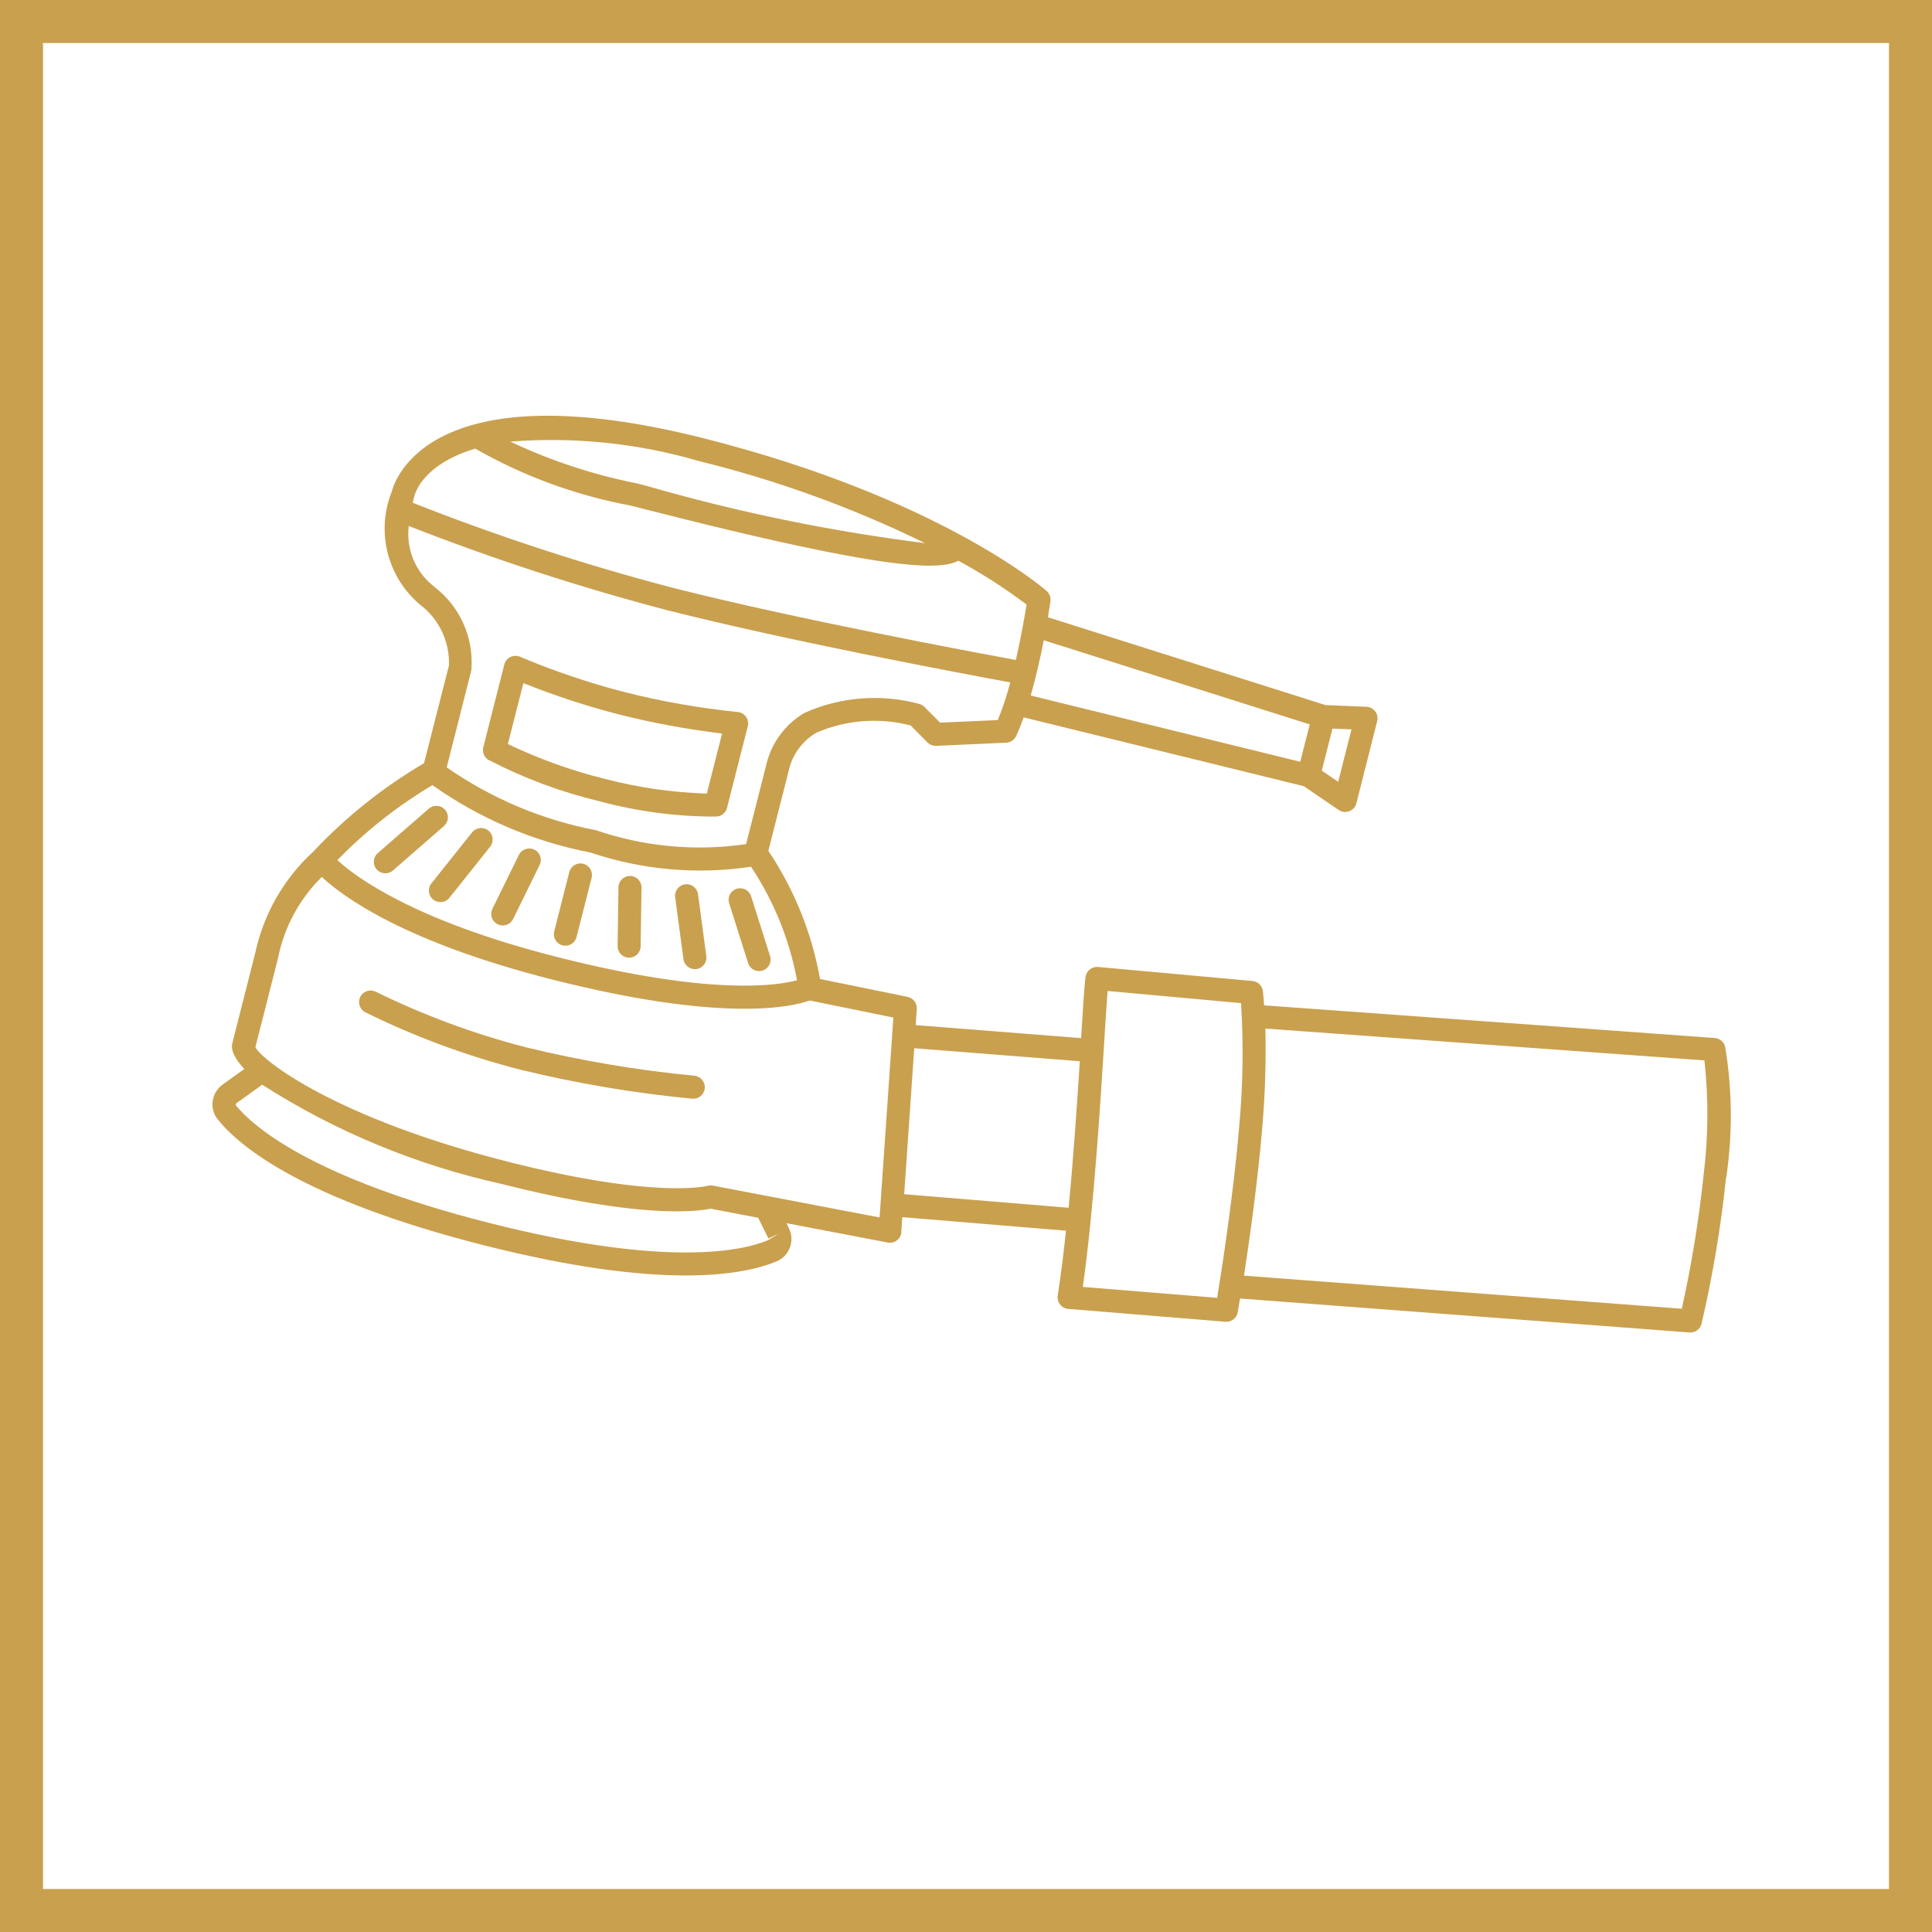
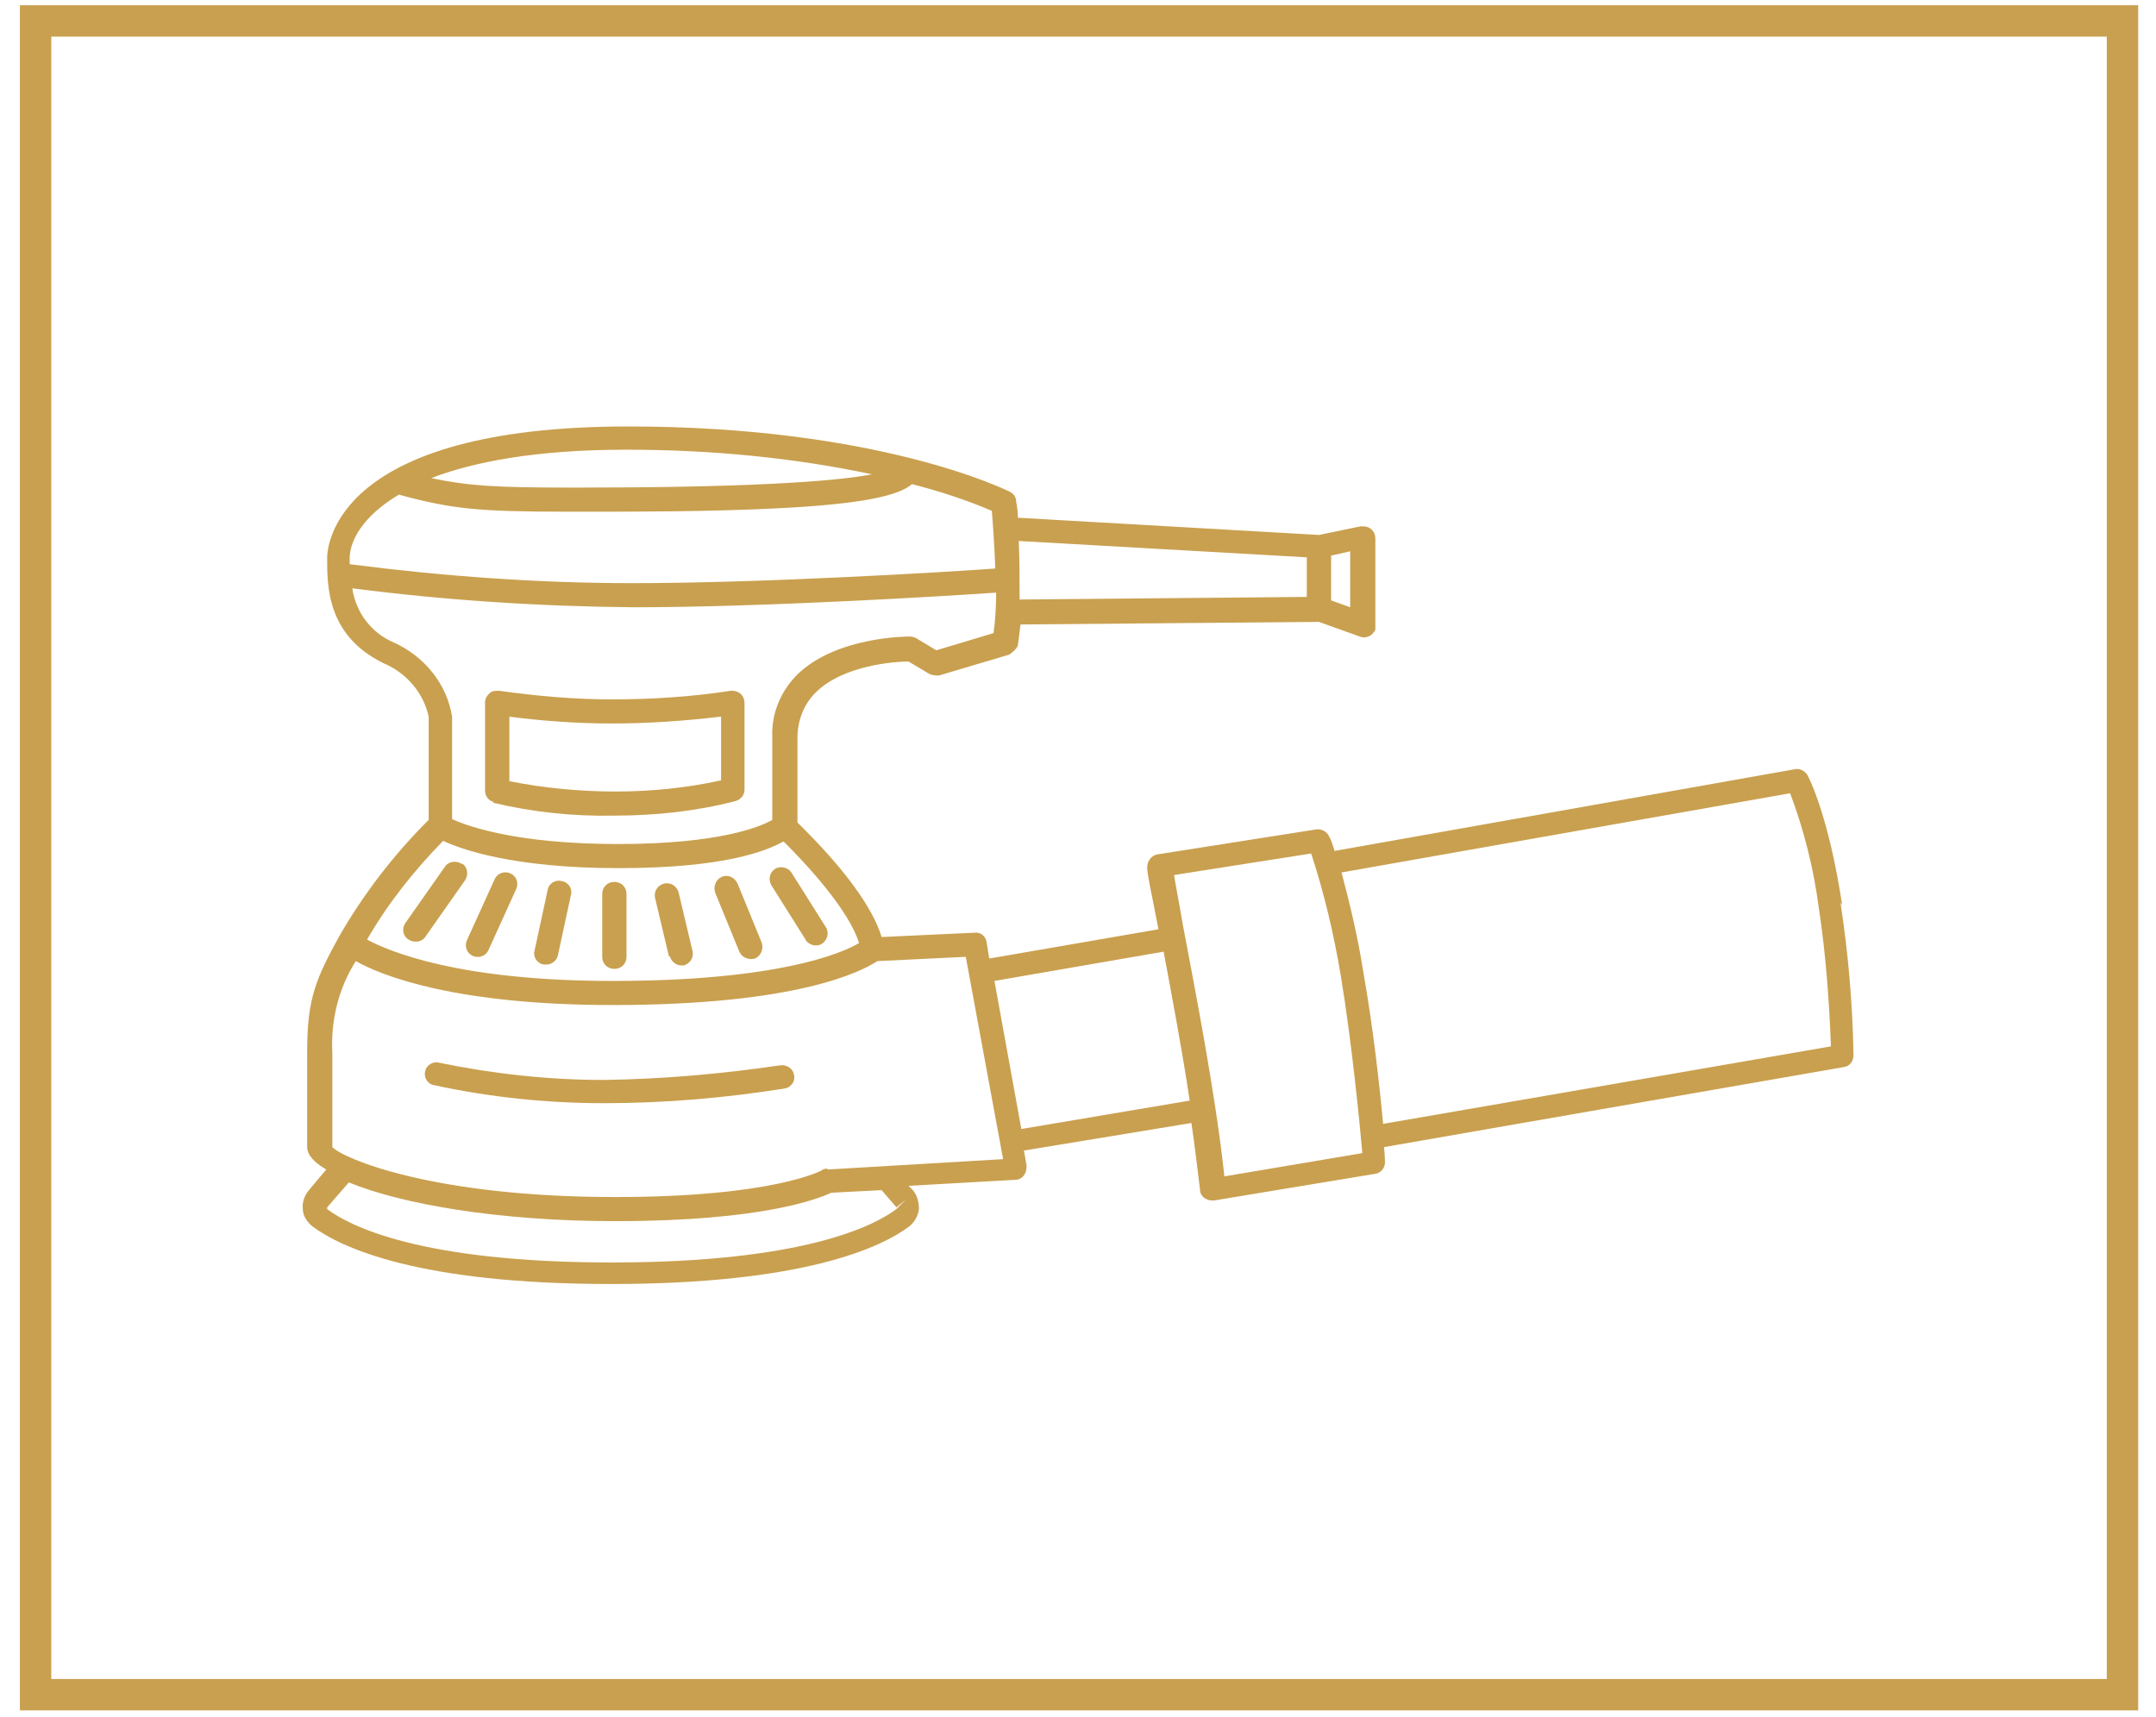
- <svg xmlns="http://www.w3.org/2000/svg" width="46.5" height="46.5" viewBox="0 0 46.5 46.5">
-   <defs>
-     <clipPath id="clip-path">
-       <rect id="Rectangle_121" data-name="Rectangle 121" width="46" height="46" fill="none" />
-     </clipPath>
-   </defs>
-   <g id="Group_70" data-name="Group 70" transform="translate(0.25 0.25)">
-     <path id="Path_354" data-name="Path 354" d="M.535.535h44.93v44.93H.535ZM0,46H46V0H0Z" fill="#C9A04E" stroke="#C9A04E" stroke-width="0.5" />
-     <g id="Group_69" data-name="Group 69">
-       <g id="Group_68" data-name="Group 68" clip-path="url(#clip-path)">
-         <path id="Path_355" data-name="Path 355" d="M54.135,131.536a28.509,28.509,0,0,1-4.053-.684,19,19,0,0,1-3.608-1.335.277.277,0,0,0-.255.493,19.227,19.227,0,0,0,3.727,1.38,29.161,29.161,0,0,0,4.144.7.277.277,0,0,0,.046-.553" transform="translate(-37.677 -105.896)" fill="#C9A04E" />
-         <path id="Path_356" data-name="Path 356" d="M63.141,71.892a10.119,10.119,0,0,0-.028-3.141.278.278,0,0,0-.249-.208l-10.847-.786c-.014-.209-.028-.328-.03-.343a.276.276,0,0,0-.25-.243l-3.716-.338a.278.278,0,0,0-.3.232c-.028.175-.06.689-.108,1.467v.014l-3.982-.313.027-.389a.28.28,0,0,0-.221-.291l-2.108-.43a8.092,8.092,0,0,0-1.244-3.085l.488-1.921a1.414,1.414,0,0,1,.669-.923,3.51,3.51,0,0,1,2.267-.174l.407.41a.277.277,0,0,0,.21.081l1.684-.076a.277.277,0,0,0,.238-.159c.064-.137.125-.288.183-.45l6.741,1.656.841.573a.278.278,0,0,0,.385-.073.281.281,0,0,0,.04-.088l.5-1.978a.277.277,0,0,0-.2-.337.256.256,0,0,0-.056-.008l-.988-.041-6.681-2.114c.037-.219.058-.363.061-.384a.278.278,0,0,0-.092-.248c-.1-.091-2.619-2.245-8.22-3.667-6.59-1.673-7.463.969-7.541,1.276a2.394,2.394,0,0,0,.67,2.711,1.762,1.762,0,0,1,.707,1.472l-.6,2.352a12.078,12.078,0,0,0-2.676,2.139h0a4.605,4.605,0,0,0-1.384,2.418l-.554,2.182c-.044.171.064.384.289.621l-.521.374a.591.591,0,0,0-.241.4.574.574,0,0,0,.122.441c.529.658,2.062,1.925,6.391,3.025s6.282.717,7.06.391a.572.572,0,0,0,.318-.329.591.591,0,0,0-.021-.466L40.521,73l2.439.466a.277.277,0,0,0,.324-.22c0-.011,0-.022,0-.034l.024-.357,3.941.326c-.059.551-.124,1.082-.2,1.563a.277.277,0,0,0,.206.311.323.323,0,0,0,.046.008l3.782.309a.278.278,0,0,0,.3-.23c0-.005.021-.128.054-.329l10.819.817a.277.277,0,0,0,.29-.211,28.693,28.693,0,0,0,.59-3.526M53.8,62.377l-.395-.269.257-1.012.458.019Zm-.685-1.382-.228.9L46.4,60.3c.13-.455.236-.931.314-1.33ZM43.86,56.633a43.961,43.961,0,0,1-6.718-1.382l-.245-.062a13.04,13.04,0,0,1-3.022-1,12.663,12.663,0,0,1,4.551.471,27.05,27.05,0,0,1,5.435,1.975M33.032,54.358a11.887,11.887,0,0,0,3.728,1.368l.417.106c1.123.285,2.841.716,4.343,1.013,1.959.387,2.791.4,3.14.211A13.278,13.278,0,0,1,46.3,58.111c-.04.249-.129.77-.258,1.334-1.079-.2-5.32-.992-8.248-1.735a55.042,55.042,0,0,1-6.268-2.049c.01-.043.019-.086.03-.129.1-.4.533-.893,1.474-1.175m-.979,3.329a1.6,1.6,0,0,1-.621-1.467,55.686,55.686,0,0,0,6.227,2.029c2.916.74,7.117,1.528,8.251,1.737a7.6,7.6,0,0,1-.3.906l-1.39.062-.376-.379a.281.281,0,0,0-.125-.072,4.135,4.135,0,0,0-2.759.214,1.969,1.969,0,0,0-.927,1.266l-.481,1.894a7.694,7.694,0,0,1-3.617-.335,9.337,9.337,0,0,1-3.589-1.512l.592-2.335a2.284,2.284,0,0,0-.887-2.007M32,62.457a9.781,9.781,0,0,0,3.8,1.621,8.255,8.255,0,0,0,3.868.343,7.351,7.351,0,0,1,1.107,2.732c-.459.126-2.055.385-5.769-.558-3.46-.878-4.861-1.933-5.294-2.334A11.123,11.123,0,0,1,32,62.457m8.087,10.912.249-.121-.261.163c-.575.241-2.38.682-6.709-.417s-5.705-2.348-6.1-2.834l.009-.042.627-.451a17.838,17.838,0,0,0,5.769,2.39c3.32.843,4.7.662,5.024.594l1.145.219Zm-1.341-1.274a.29.29,0,0,0-.131.007c-.012,0-1.221.327-4.8-.582-4.128-1.048-5.907-2.426-6.076-2.756l.543-2.138a3.76,3.76,0,0,1,1.056-1.959c.508.476,1.984,1.565,5.538,2.467,4.158,1.056,5.8.653,6.205.506l2.013.411-.332,4.811Zm4.608.207.242-3.513,3.985.313c-.064,1.012-.151,2.292-.269,3.527Zm4.3,2.232c.267-1.907.424-4.428.519-5.966.03-.482.056-.9.077-1.157l3.212.292a19.34,19.34,0,0,1-.041,2.929c-.131,1.607-.425,3.5-.534,4.165Zm3.879-.271c.137-.894.338-2.323.441-3.584a22.09,22.09,0,0,0,.074-2.363l10.567.766a11.848,11.848,0,0,1-.02,2.756,28.5,28.5,0,0,1-.525,3.221Z" transform="translate(-21.842 -43.81)" fill="#C9A04E" />
-         <path id="Path_357" data-name="Path 357" d="M56.7,108.078a.278.278,0,0,0-.39.044l-.98,1.229a.277.277,0,0,0,.434.346l.98-1.229a.278.278,0,0,0-.044-.39" transform="translate(-45.197 -88.339)" fill="#C9A04E" />
-         <path id="Path_358" data-name="Path 358" d="M64.559,110.752a.277.277,0,0,0-.37.125v0l-.638,1.3a.277.277,0,0,0,.127.371h0a.3.3,0,0,0,.055.02.277.277,0,0,0,.317-.147l.638-1.3a.277.277,0,0,0-.127-.371Z" transform="translate(-51.95 -90.552)" fill="#C9A04E" />
-         <path id="Path_359" data-name="Path 359" d="M72.348,114.464l.362-1.425a.277.277,0,0,0-.538-.136l-.362,1.426a.277.277,0,1,0,.538.136" transform="translate(-58.721 -92.162)" fill="#C9A04E" />
-         <path id="Path_360" data-name="Path 360" d="M80.222,116.04a.278.278,0,0,0,.209.273.273.273,0,0,0,.064.008.277.277,0,0,0,.281-.273h0l.021-1.413a.277.277,0,0,0-.555-.008Z" transform="translate(-65.607 -93.521)" fill="#C9A04E" />
-         <path id="Path_361" data-name="Path 361" d="M88.035,117.24a.277.277,0,0,0,.55-.072l-.2-1.49a.277.277,0,1,0-.55.072Z" transform="translate(-71.835 -94.405)" fill="#C9A04E" />
-         <path id="Path_362" data-name="Path 362" d="M62.577,87.769a11.609,11.609,0,0,0,2.656.99,10.593,10.593,0,0,0,2.82.37.278.278,0,0,0,.256-.209l.5-1.964a.278.278,0,0,0-.2-.337.289.289,0,0,0-.046-.007,18.751,18.751,0,0,1-2.734-.482,18.224,18.224,0,0,1-2.5-.846.277.277,0,0,0-.38.186l-.506,1.992a.277.277,0,0,0,.132.309m.833-1.854a18.7,18.7,0,0,0,2.282.75,19.8,19.8,0,0,0,2.5.464l-.367,1.445a11.059,11.059,0,0,1-2.455-.354,12.145,12.145,0,0,1-2.333-.838Z" transform="translate(-51.061 -69.726)" fill="#C9A04E" />
-         <path id="Path_363" data-name="Path 363" d="M95.354,117.763a.277.277,0,0,0,.53-.163v0l-.457-1.442a.277.277,0,0,0-.529.168Z" transform="translate(-77.599 -94.836)" fill="#C9A04E" />
-         <path id="Path_364" data-name="Path 364" d="M49.735,105.182a.278.278,0,0,0-.392-.027l-1.229,1.07a.277.277,0,0,0,.365.418l1.228-1.07a.277.277,0,0,0,.027-.392" transform="translate(-39.272 -85.942)" fill="#C9A04E" />
-       </g>
-     </g>
-   </g>
+ <svg xmlns="http://www.w3.org/2000/svg" width="103" height="82" viewBox="0 0 103 82" fill="none">
+   <path d="M101.399 1H1.7V80.963H101.399V1Z" stroke="#C9A04F" stroke-width="1.5" stroke-miterlimit="10" />
+   <path d="M37.268 50.895C34.491 51.306 31.672 51.553 28.853 51.594C26.2 51.594 23.588 51.306 20.976 50.771C20.686 50.689 20.354 50.895 20.313 51.183C20.23 51.471 20.437 51.8 20.727 51.841C23.381 52.417 26.117 52.705 28.853 52.705C31.755 52.705 34.615 52.458 37.475 52.005C37.766 51.964 38.014 51.676 37.931 51.347C37.89 51.059 37.6 50.854 37.268 50.895Z" fill="#C9A04F" />
+   <path d="M88.009 43.244C87.346 38.884 86.392 37.115 86.351 37.033C86.227 36.827 85.978 36.704 85.77 36.745L63.758 40.653C63.633 40.241 63.551 40.035 63.509 39.994C63.426 39.748 63.136 39.583 62.887 39.624L55.301 40.817C55.011 40.858 54.804 41.146 54.804 41.434C54.804 41.804 55.052 42.833 55.343 44.396L47.259 45.794L47.134 45.013C47.093 44.725 46.844 44.519 46.554 44.56L42.118 44.766C41.455 42.586 38.802 39.994 38.097 39.295V35.264C38.097 34.441 38.387 33.66 38.968 33.084C40.294 31.768 42.782 31.603 43.403 31.603L44.44 32.22C44.44 32.22 44.73 32.302 44.896 32.261L48.212 31.274C48.212 31.274 48.585 31.027 48.627 30.822C48.668 30.534 48.71 30.205 48.751 29.834L63.012 29.711L64.96 30.41C65.25 30.534 65.582 30.369 65.706 30.081C65.706 29.999 65.706 29.958 65.706 29.876V25.721C65.706 25.392 65.457 25.145 65.126 25.145C65.126 25.145 65.043 25.145 65.001 25.145L63.012 25.557L48.627 24.734C48.627 24.282 48.544 23.994 48.544 23.952C48.544 23.747 48.419 23.582 48.254 23.5C48.005 23.377 41.911 20.374 30.013 20.374C16.043 20.374 15.629 26.05 15.629 26.667C15.629 28.025 15.629 30.369 18.323 31.685C19.401 32.138 20.23 33.084 20.479 34.236V39.172C18.82 40.817 17.37 42.709 16.209 44.725C15.131 46.699 14.675 47.645 14.675 50.195V54.802C14.675 55.172 15.007 55.543 15.587 55.872L14.758 56.859C14.551 57.106 14.426 57.435 14.468 57.764C14.468 58.093 14.675 58.381 14.924 58.587C16.292 59.615 20.023 61.343 29.184 61.343C38.346 61.343 42.077 59.615 43.445 58.587C43.694 58.381 43.859 58.093 43.901 57.764C43.901 57.435 43.818 57.106 43.611 56.859L43.403 56.653L48.502 56.365C48.834 56.365 49.041 56.077 49.041 55.748C49.041 55.748 49.041 55.707 49.041 55.666L48.917 54.967L56.918 53.651C57.084 54.761 57.208 55.872 57.332 56.859C57.332 57.147 57.623 57.353 57.913 57.353H57.996L65.706 56.077C65.996 56.036 66.204 55.748 66.162 55.46C66.162 55.46 66.162 55.214 66.121 54.802L88.092 50.977C88.382 50.936 88.548 50.689 88.548 50.401C88.507 47.974 88.299 45.547 87.926 43.12M64.504 29.012L63.592 28.683V26.544L64.504 26.338V29.012ZM62.431 26.626V28.518L48.71 28.642C48.71 27.695 48.71 26.667 48.668 25.845L62.431 26.626ZM41.787 22.636C39.797 23.047 35.071 23.294 27.692 23.294H27.153C23.712 23.294 22.344 23.212 20.603 22.842C22.634 22.06 25.619 21.484 29.93 21.484C33.91 21.484 37.89 21.855 41.745 22.677M19.028 23.623C21.598 24.323 22.842 24.446 27.153 24.446H28.023C30.387 24.446 34.035 24.446 37.185 24.282C41.289 24.076 42.947 23.665 43.569 23.13C44.854 23.459 46.139 23.87 47.383 24.405C47.425 24.898 47.508 26.009 47.549 27.161C45.31 27.325 36.439 27.86 30.221 27.86C25.702 27.86 21.183 27.531 16.706 26.955C16.706 26.873 16.706 26.791 16.706 26.667C16.706 25.845 17.328 24.652 19.069 23.623M18.82 30.698C17.743 30.246 16.997 29.259 16.831 28.107C21.308 28.683 25.785 28.971 30.262 29.012C36.439 29.012 45.227 28.477 47.59 28.312C47.59 28.971 47.549 29.629 47.466 30.246L44.73 31.068L43.776 30.493C43.776 30.493 43.611 30.41 43.486 30.41C43.321 30.41 39.963 30.41 38.097 32.22C37.309 33.002 36.853 34.071 36.895 35.182V39.172C36.315 39.501 34.366 40.323 29.516 40.323C24.666 40.323 22.303 39.46 21.598 39.131V34.236C21.349 32.673 20.271 31.356 18.82 30.698ZM21.142 40.159C22.013 40.57 24.5 41.475 29.557 41.475C34.615 41.475 36.605 40.653 37.434 40.2C38.512 41.27 40.543 43.45 41.041 45.054C40.211 45.547 37.144 46.864 29.267 46.864C21.93 46.864 18.613 45.465 17.535 44.889C18.53 43.162 19.774 41.599 21.183 40.159M42.823 57.682L43.279 57.311L42.823 57.764C41.787 58.545 38.429 60.314 29.226 60.314C20.023 60.314 16.665 58.545 15.629 57.764V57.682L16.665 56.489C19.152 57.517 23.795 58.34 29.392 58.34C36.439 58.34 39.092 57.27 39.714 56.982L42.118 56.859L42.864 57.723L42.823 57.682ZM39.507 55.831C39.507 55.831 39.341 55.831 39.258 55.913C39.258 55.913 36.978 57.188 29.392 57.188C20.645 57.188 16.375 55.337 15.877 54.802V50.319C15.794 48.756 16.167 47.234 16.997 45.917C18.24 46.617 21.764 48.015 29.267 48.015C38.097 48.015 41.165 46.411 41.911 45.917L46.139 45.712L47.922 55.378L39.548 55.872L39.507 55.831ZM48.793 53.938L47.508 46.864L55.591 45.465C55.964 47.481 56.462 50.072 56.835 52.581L48.793 53.938ZM58.493 56.201C58.078 52.293 57.084 47.234 56.503 44.149C56.337 43.162 56.172 42.339 56.089 41.804L62.639 40.776C63.26 42.668 63.716 44.601 64.048 46.576C64.587 49.825 64.96 53.692 65.084 55.09L58.493 56.201ZM66.079 53.733C65.913 51.882 65.582 48.961 65.126 46.411C64.877 44.807 64.504 43.244 64.09 41.681L85.522 37.897C86.185 39.665 86.641 41.475 86.89 43.367C87.222 45.547 87.387 47.769 87.47 49.99L66.079 53.692V53.733Z" fill="#C9A04F" />
+   <path d="M24.375 41.722C24.085 41.599 23.754 41.722 23.629 42.01L22.303 44.93C22.178 45.218 22.303 45.547 22.593 45.671C22.883 45.794 23.215 45.671 23.339 45.383L24.666 42.462C24.79 42.174 24.666 41.845 24.375 41.722Z" fill="#C9A04F" />
+   <path d="M26.821 42.092C26.531 42.01 26.2 42.215 26.158 42.545L25.536 45.424C25.453 45.712 25.661 46.041 25.992 46.082C25.992 46.082 26.075 46.082 26.117 46.082C26.365 46.082 26.614 45.876 26.655 45.63L27.277 42.75C27.36 42.462 27.153 42.133 26.821 42.092Z" fill="#C9A04F" />
+   <path d="M29.93 45.712V42.709C29.93 42.38 29.682 42.133 29.35 42.133C29.018 42.133 28.77 42.38 28.77 42.709V45.712C28.77 46.041 29.018 46.288 29.35 46.288C29.682 46.288 29.93 46.041 29.93 45.712Z" fill="#C9A04F" />
+   <path d="M32.003 45.671C32.045 45.917 32.293 46.123 32.542 46.123C32.584 46.123 32.625 46.123 32.666 46.123C32.957 46.041 33.164 45.753 33.081 45.424L32.418 42.627C32.335 42.339 32.045 42.133 31.713 42.215C31.423 42.298 31.216 42.586 31.299 42.915L31.962 45.712L32.003 45.671Z" fill="#C9A04F" />
+   <path d="M35.32 45.465C35.444 45.753 35.776 45.876 36.066 45.794C36.356 45.671 36.48 45.342 36.398 45.054L35.237 42.216C35.112 41.928 34.781 41.763 34.49 41.886C34.2 42.01 34.076 42.339 34.159 42.627L35.32 45.465Z" fill="#C9A04F" />
+   <path d="M23.546 38.349C25.453 38.801 27.402 39.007 29.35 38.966C31.299 38.966 33.247 38.76 35.154 38.267C35.403 38.184 35.568 37.979 35.568 37.732V33.578C35.568 33.248 35.32 33.002 34.988 33.002H34.905C33.04 33.29 31.133 33.413 29.226 33.413C27.402 33.413 25.619 33.248 23.837 33.002C23.671 33.002 23.505 33.002 23.381 33.125C23.256 33.248 23.173 33.372 23.173 33.578V37.773C23.173 38.02 23.339 38.267 23.588 38.308M24.293 34.236C25.909 34.441 27.567 34.565 29.226 34.565C30.967 34.565 32.708 34.441 34.449 34.236V37.28C32.791 37.65 31.091 37.814 29.392 37.814C27.692 37.814 25.992 37.65 24.334 37.321V34.236H24.293Z" fill="#C9A04F" />
+   <path d="M38.47 44.889C38.636 45.136 38.968 45.259 39.258 45.095C39.507 44.93 39.631 44.601 39.465 44.313L37.807 41.681C37.641 41.434 37.268 41.352 37.019 41.516C36.771 41.681 36.688 42.01 36.853 42.298L38.512 44.93L38.47 44.889Z" fill="#C9A04F" />
+   <path d="M22.054 41.27C21.805 41.105 21.432 41.146 21.266 41.393L19.359 44.108C19.194 44.355 19.235 44.725 19.525 44.889C19.774 45.054 20.147 45.013 20.313 44.766L22.22 42.051C22.386 41.804 22.344 41.434 22.096 41.27" fill="#C9A04F" />
</svg>
